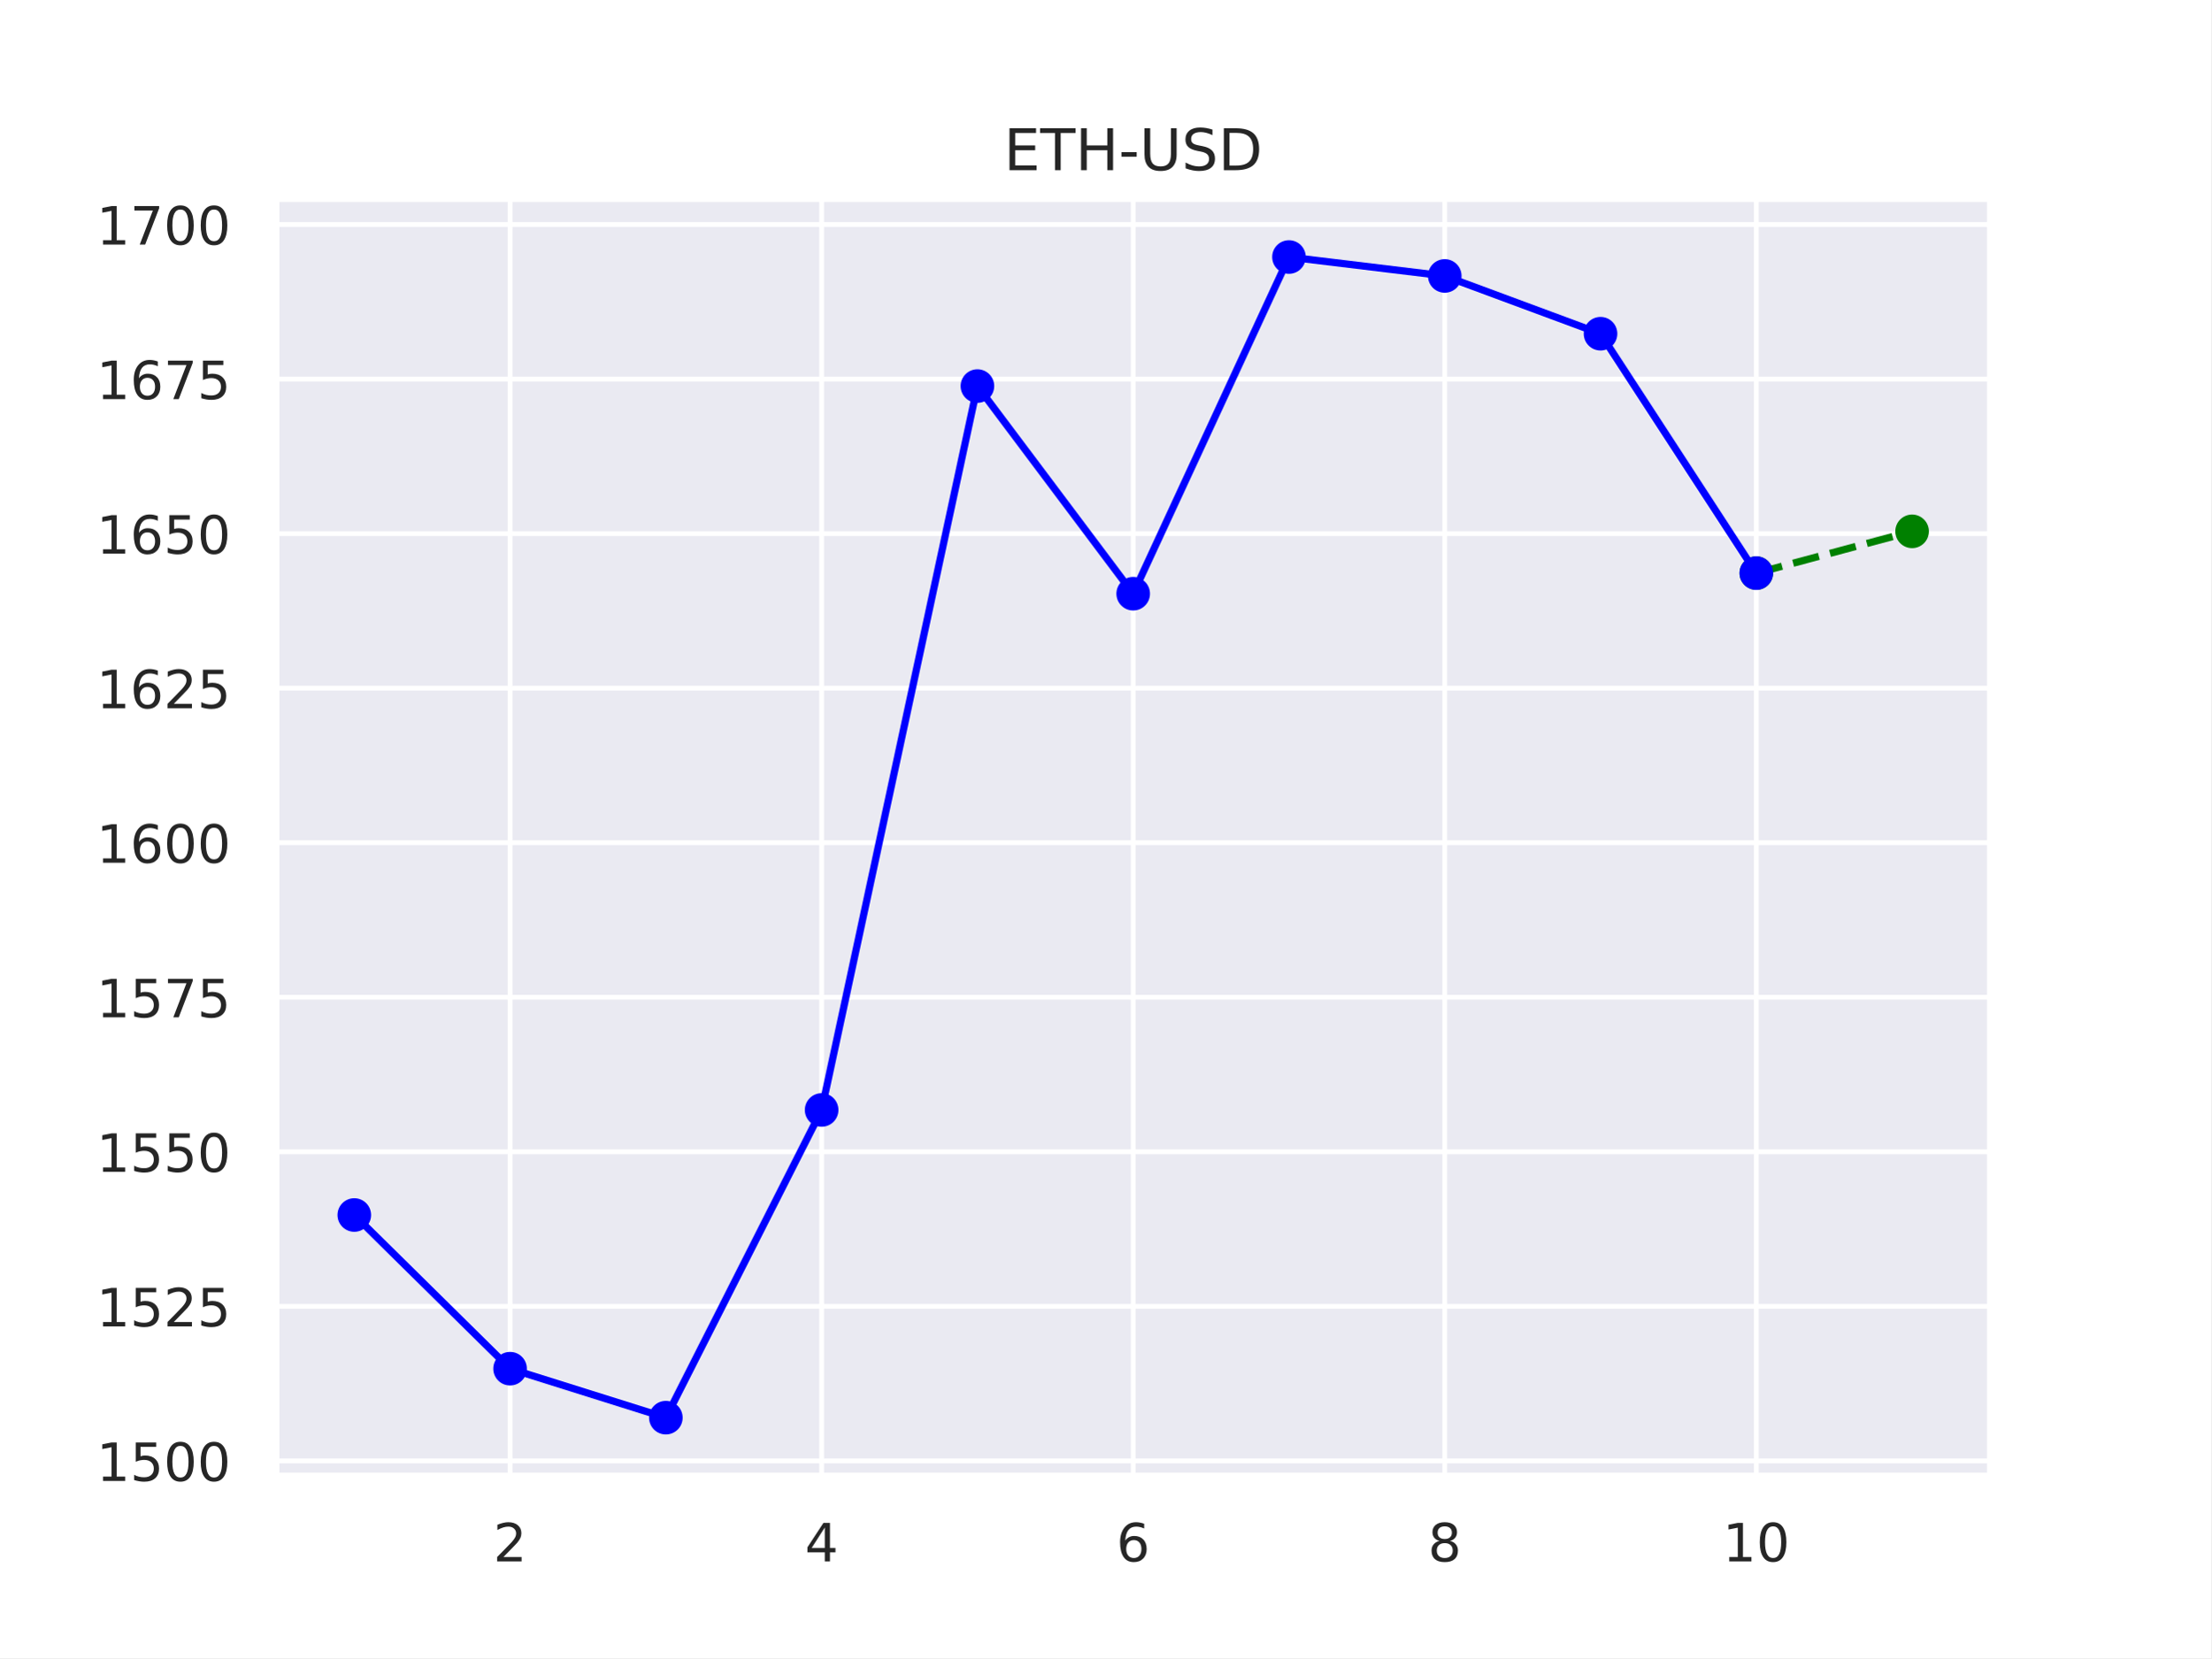
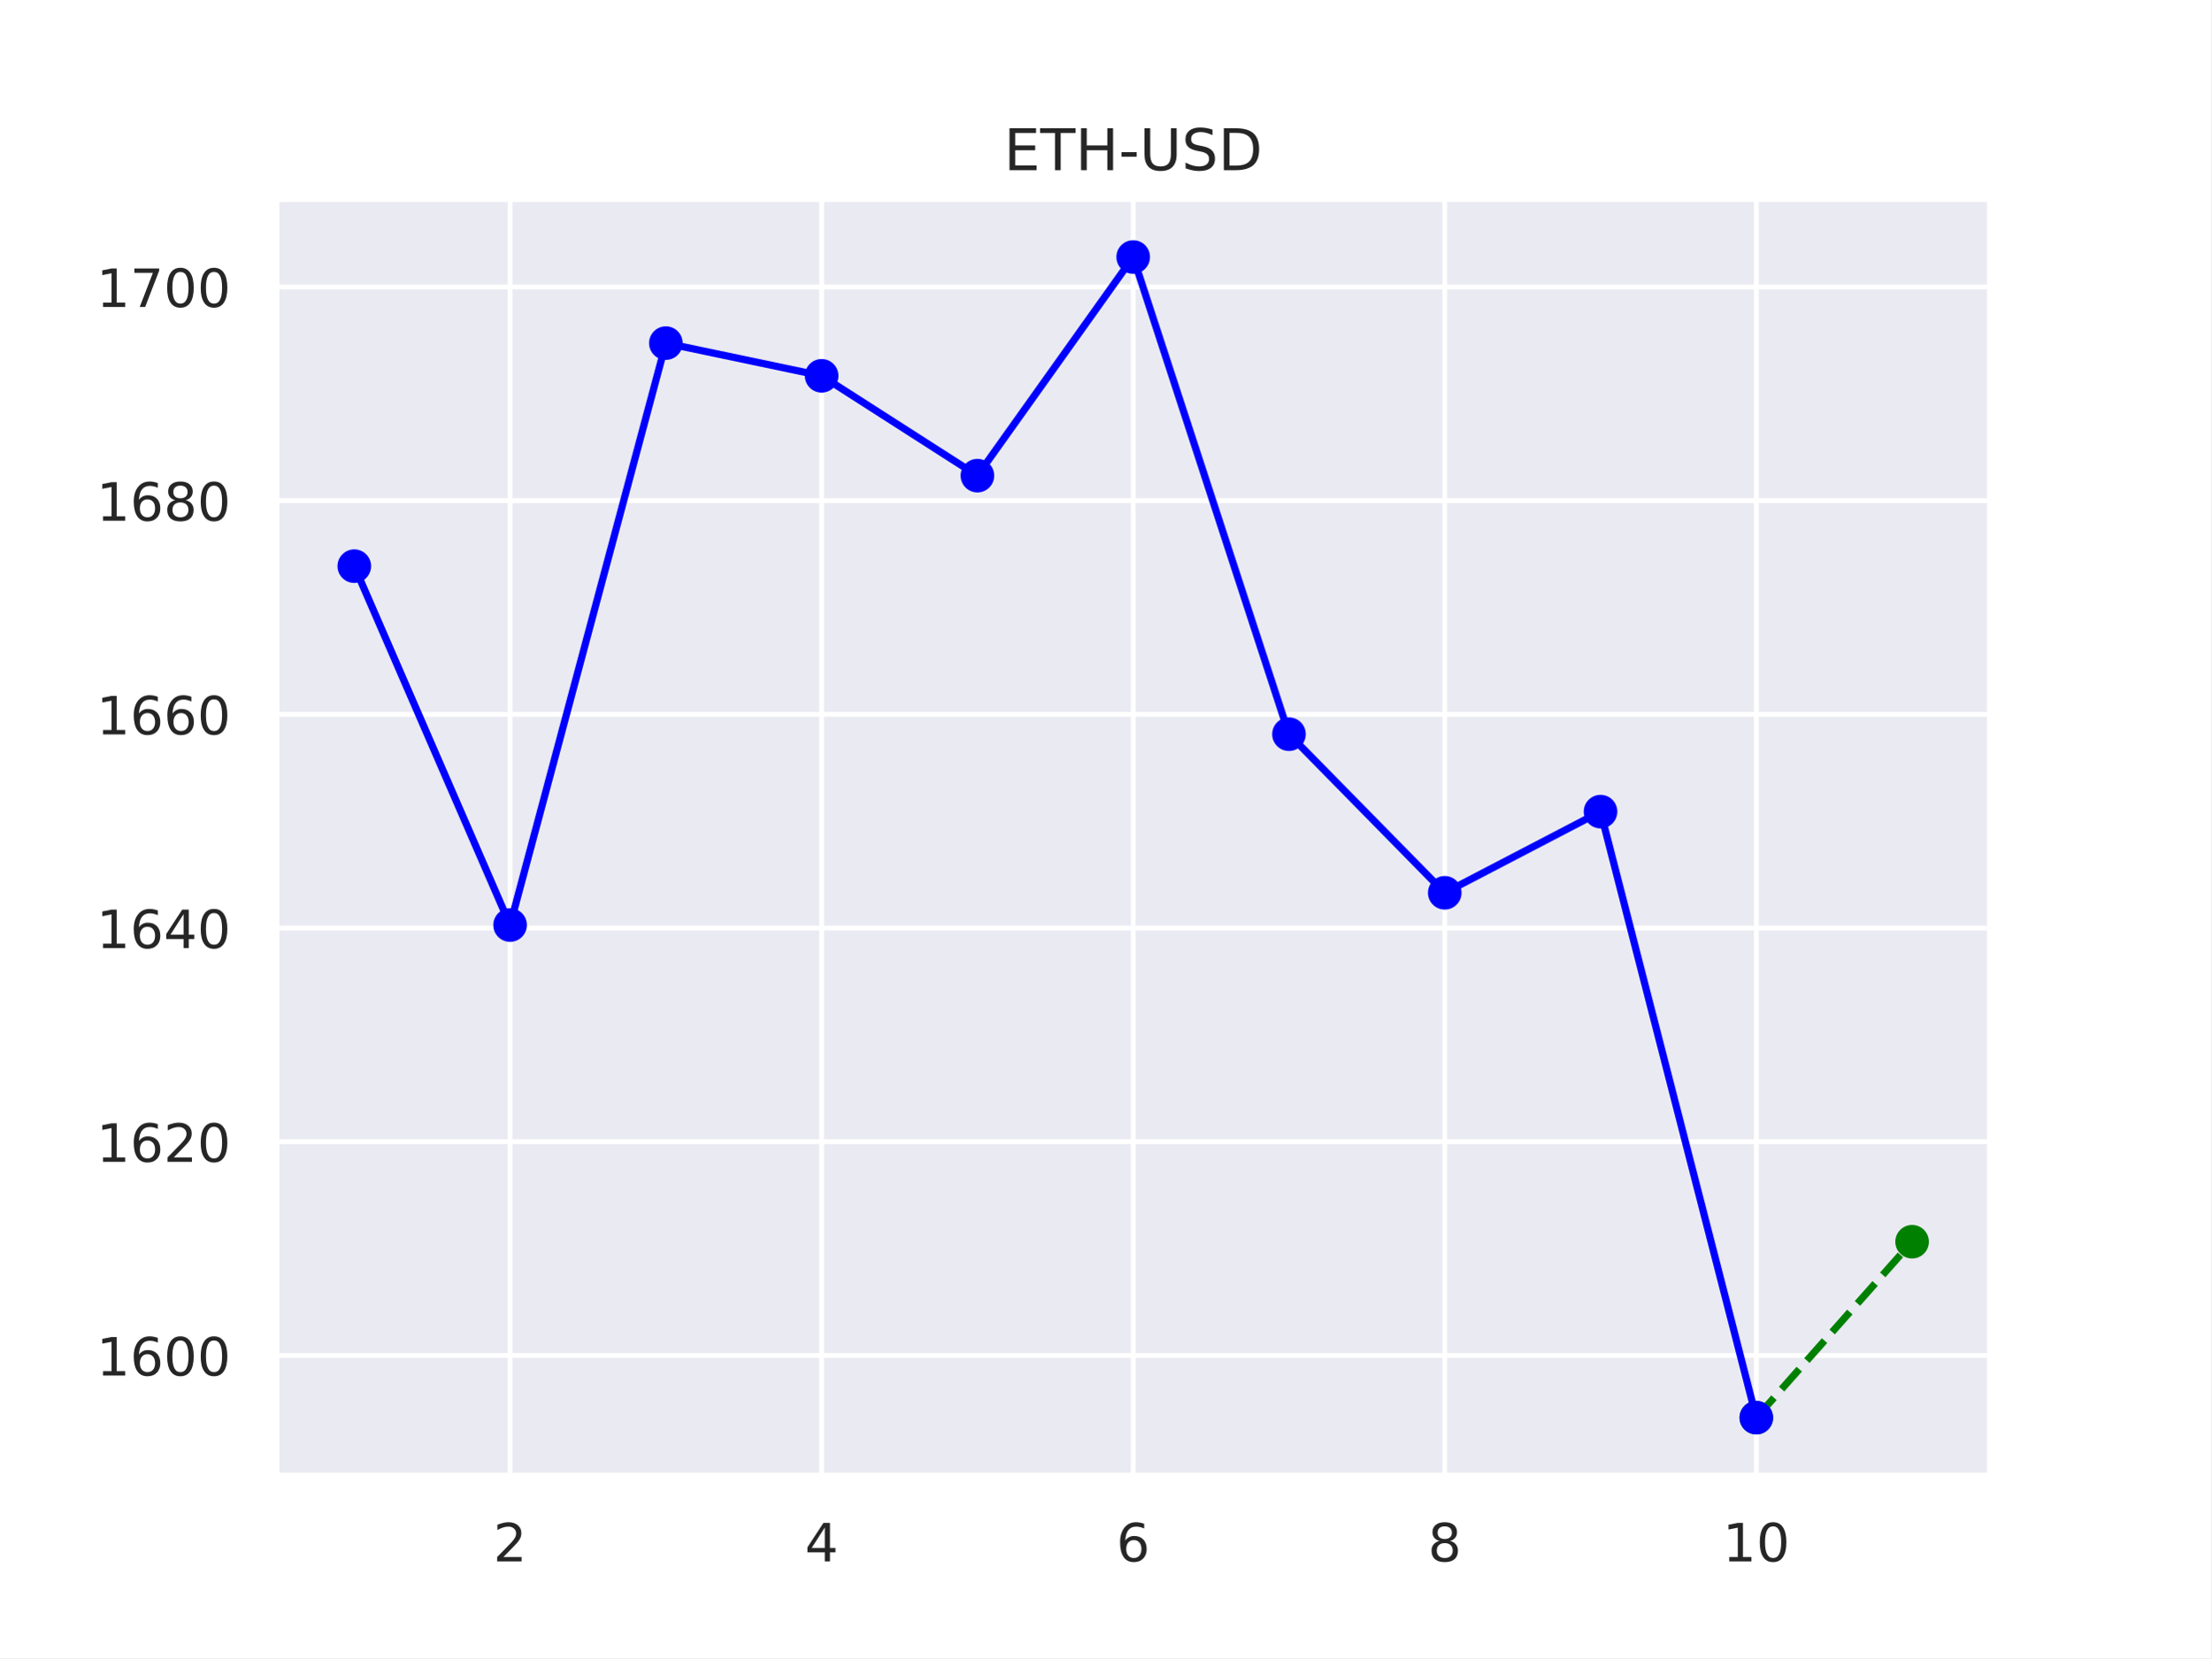
<svg xmlns="http://www.w3.org/2000/svg" xmlns:xlink="http://www.w3.org/1999/xlink" width="460.8pt" height="345.6pt" viewBox="0 0 460.8 345.6" version="1.1">
  <defs>
    <style type="text/css">*{stroke-linejoin: round; stroke-linecap: butt}</style>
  </defs>
  <g id="figure_1">
    <g id="patch_1">
      <path d="M 0 345.6  L 460.8 345.6  L 460.8 0  L 0 0  z " style="fill: #ffffff" />
    </g>
    <g id="axes_1">
      <g id="patch_2">
        <path d="M 57.6 307.584  L 414.72 307.584  L 414.72 41.472  L 57.6 41.472  z " style="fill: #eaeaf2" />
      </g>
      <g id="matplotlib.axis_1">
        <g id="xtick_1">
          <g id="line2d_1">
-             <path d="M 106.298 307.584  L 106.298 41.472  " clip-path="url(#p0b76e5efda)" style="fill: none; stroke: #ffffff; stroke-linecap: round" />
+             <path d="M 106.298 307.584  L 106.298 41.472  " clip-path="url(#pb0831a6b8c)" style="fill: none; stroke: #ffffff; stroke-linecap: round" />
          </g>
          <g id="text_1">
            <g style="fill: #262626" transform="translate(102.7988 325.4423)scale(0.11 -0.11)">
              <defs>
                <path id="DejaVuSans-32" d="M 1228 531  L 3431 531  L 3431 0  L 469 0  L 469 531  Q 828 903 1448 1529  Q 2069 2156 2228 2338  Q 2531 2678 2651 2914  Q 2772 3150 2772 3378  Q 2772 3750 2511 3984  Q 2250 4219 1831 4219  Q 1534 4219 1204 4116  Q 875 4013 500 3803  L 500 4441  Q 881 4594 1212 4672  Q 1544 4750 1819 4750  Q 2544 4750 2975 4387  Q 3406 4025 3406 3419  Q 3406 3131 3298 2873  Q 3191 2616 2906 2266  Q 2828 2175 2409 1742  Q 1991 1309 1228 531  z " transform="scale(0.015625)" />
              </defs>
              <use xlink:href="#DejaVuSans-32" />
            </g>
          </g>
        </g>
        <g id="xtick_2">
          <g id="line2d_2">
-             <path d="M 171.229 307.584  L 171.229 41.472  " clip-path="url(#p0b76e5efda)" style="fill: none; stroke: #ffffff; stroke-linecap: round" />
+             <path d="M 171.229 307.584  L 171.229 41.472  " clip-path="url(#pb0831a6b8c)" style="fill: none; stroke: #ffffff; stroke-linecap: round" />
          </g>
          <g id="text_2">
            <g style="fill: #262626" transform="translate(167.7297 325.4423)scale(0.11 -0.11)">
              <defs>
                <path id="DejaVuSans-34" d="M 2419 4116  L 825 1625  L 2419 1625  L 2419 4116  z M 2253 4666  L 3047 4666  L 3047 1625  L 3713 1625  L 3713 1100  L 3047 1100  L 3047 0  L 2419 0  L 2419 1100  L 313 1100  L 313 1709  L 2253 4666  z " transform="scale(0.015625)" />
              </defs>
              <use xlink:href="#DejaVuSans-34" />
            </g>
          </g>
        </g>
        <g id="xtick_3">
          <g id="line2d_3">
-             <path d="M 236.16 307.584  L 236.16 41.472  " clip-path="url(#p0b76e5efda)" style="fill: none; stroke: #ffffff; stroke-linecap: round" />
+             <path d="M 236.16 307.584  L 236.16 41.472  " clip-path="url(#pb0831a6b8c)" style="fill: none; stroke: #ffffff; stroke-linecap: round" />
          </g>
          <g id="text_3">
            <g style="fill: #262626" transform="translate(232.6606 325.4423)scale(0.11 -0.11)">
              <defs>
                <path id="DejaVuSans-36" d="M 2113 2584  Q 1688 2584 1439 2293  Q 1191 2003 1191 1497  Q 1191 994 1439 701  Q 1688 409 2113 409  Q 2538 409 2786 701  Q 3034 994 3034 1497  Q 3034 2003 2786 2293  Q 2538 2584 2113 2584  z M 3366 4563  L 3366 3988  Q 3128 4100 2886 4159  Q 2644 4219 2406 4219  Q 1781 4219 1451 3797  Q 1122 3375 1075 2522  Q 1259 2794 1537 2939  Q 1816 3084 2150 3084  Q 2853 3084 3261 2657  Q 3669 2231 3669 1497  Q 3669 778 3244 343  Q 2819 -91 2113 -91  Q 1303 -91 875 529  Q 447 1150 447 2328  Q 447 3434 972 4092  Q 1497 4750 2381 4750  Q 2619 4750 2861 4703  Q 3103 4656 3366 4563  z " transform="scale(0.015625)" />
              </defs>
              <use xlink:href="#DejaVuSans-36" />
            </g>
          </g>
        </g>
        <g id="xtick_4">
          <g id="line2d_4">
-             <path d="M 301.091 307.584  L 301.091 41.472  " clip-path="url(#p0b76e5efda)" style="fill: none; stroke: #ffffff; stroke-linecap: round" />
+             <path d="M 301.091 307.584  L 301.091 41.472  " clip-path="url(#pb0831a6b8c)" style="fill: none; stroke: #ffffff; stroke-linecap: round" />
          </g>
          <g id="text_4">
            <g style="fill: #262626" transform="translate(297.5915 325.4423)scale(0.11 -0.11)">
              <defs>
                <path id="DejaVuSans-38" d="M 2034 2216  Q 1584 2216 1326 1975  Q 1069 1734 1069 1313  Q 1069 891 1326 650  Q 1584 409 2034 409  Q 2484 409 2743 651  Q 3003 894 3003 1313  Q 3003 1734 2745 1975  Q 2488 2216 2034 2216  z M 1403 2484  Q 997 2584 770 2862  Q 544 3141 544 3541  Q 544 4100 942 4425  Q 1341 4750 2034 4750  Q 2731 4750 3128 4425  Q 3525 4100 3525 3541  Q 3525 3141 3298 2862  Q 3072 2584 2669 2484  Q 3125 2378 3379 2068  Q 3634 1759 3634 1313  Q 3634 634 3220 271  Q 2806 -91 2034 -91  Q 1263 -91 848 271  Q 434 634 434 1313  Q 434 1759 690 2068  Q 947 2378 1403 2484  z M 1172 3481  Q 1172 3119 1398 2916  Q 1625 2713 2034 2713  Q 2441 2713 2670 2916  Q 2900 3119 2900 3481  Q 2900 3844 2670 4047  Q 2441 4250 2034 4250  Q 1625 4250 1398 4047  Q 1172 3844 1172 3481  z " transform="scale(0.015625)" />
              </defs>
              <use xlink:href="#DejaVuSans-38" />
            </g>
          </g>
        </g>
        <g id="xtick_5">
          <g id="line2d_5">
-             <path d="M 366.022 307.584  L 366.022 41.472  " clip-path="url(#p0b76e5efda)" style="fill: none; stroke: #ffffff; stroke-linecap: round" />
+             <path d="M 366.022 307.584  L 366.022 41.472  " clip-path="url(#pb0831a6b8c)" style="fill: none; stroke: #ffffff; stroke-linecap: round" />
          </g>
          <g id="text_5">
            <g style="fill: #262626" transform="translate(359.0231 325.4423)scale(0.11 -0.11)">
              <defs>
                <path id="DejaVuSans-31" d="M 794 531  L 1825 531  L 1825 4091  L 703 3866  L 703 4441  L 1819 4666  L 2450 4666  L 2450 531  L 3481 531  L 3481 0  L 794 0  L 794 531  z " transform="scale(0.015625)" />
                <path id="DejaVuSans-30" d="M 2034 4250  Q 1547 4250 1301 3770  Q 1056 3291 1056 2328  Q 1056 1369 1301 889  Q 1547 409 2034 409  Q 2525 409 2770 889  Q 3016 1369 3016 2328  Q 3016 3291 2770 3770  Q 2525 4250 2034 4250  z M 2034 4750  Q 2819 4750 3233 4129  Q 3647 3509 3647 2328  Q 3647 1150 3233 529  Q 2819 -91 2034 -91  Q 1250 -91 836 529  Q 422 1150 422 2328  Q 422 3509 836 4129  Q 1250 4750 2034 4750  z " transform="scale(0.015625)" />
              </defs>
              <use xlink:href="#DejaVuSans-31" />
              <use xlink:href="#DejaVuSans-30" x="63.623" />
            </g>
          </g>
        </g>
      </g>
      <g id="matplotlib.axis_2">
        <g id="ytick_1">
          <g id="line2d_6">
-             <path d="M 57.6 304.497  L 414.72 304.497  " clip-path="url(#p0b76e5efda)" style="fill: none; stroke: #ffffff; stroke-linecap: round" />
+             <path d="M 57.6 282.522  L 414.72 282.522  " clip-path="url(#pb0831a6b8c)" style="fill: none; stroke: #ffffff; stroke-linecap: round" />
          </g>
          <g id="text_6">
-             <g style="fill: #262626" transform="translate(20.105 308.6766)scale(0.11 -0.11)">
-               <defs>
-                 <path id="DejaVuSans-35" d="M 691 4666  L 3169 4666  L 3169 4134  L 1269 4134  L 1269 2991  Q 1406 3038 1543 3061  Q 1681 3084 1819 3084  Q 2600 3084 3056 2656  Q 3513 2228 3513 1497  Q 3513 744 3044 326  Q 2575 -91 1722 -91  Q 1428 -91 1123 -41  Q 819 9 494 109  L 494 744  Q 775 591 1075 516  Q 1375 441 1709 441  Q 2250 441 2565 725  Q 2881 1009 2881 1497  Q 2881 1984 2565 2268  Q 2250 2553 1709 2553  Q 1456 2553 1204 2497  Q 953 2441 691 2322  L 691 4666  z " transform="scale(0.015625)" />
-               </defs>
-               <use xlink:href="#DejaVuSans-31" />
-               <use xlink:href="#DejaVuSans-35" x="63.623" />
+             <g style="fill: #262626" transform="translate(20.105 286.7015)scale(0.11 -0.11)">
+               <use xlink:href="#DejaVuSans-31" />
+               <use xlink:href="#DejaVuSans-36" x="63.623" />
              <use xlink:href="#DejaVuSans-30" x="127.246" />
              <use xlink:href="#DejaVuSans-30" x="190.869" />
            </g>
          </g>
        </g>
        <g id="ytick_2">
          <g id="line2d_7">
-             <path d="M 57.6 272.284  L 414.72 272.284  " clip-path="url(#p0b76e5efda)" style="fill: none; stroke: #ffffff; stroke-linecap: round" />
+             <path d="M 57.6 237.978  L 414.72 237.978  " clip-path="url(#pb0831a6b8c)" style="fill: none; stroke: #ffffff; stroke-linecap: round" />
          </g>
          <g id="text_7">
-             <g style="fill: #262626" transform="translate(20.105 276.4635)scale(0.11 -0.11)">
-               <use xlink:href="#DejaVuSans-31" />
-               <use xlink:href="#DejaVuSans-35" x="63.623" />
+             <g style="fill: #262626" transform="translate(20.105 242.1569)scale(0.11 -0.11)">
+               <use xlink:href="#DejaVuSans-31" />
+               <use xlink:href="#DejaVuSans-36" x="63.623" />
              <use xlink:href="#DejaVuSans-32" x="127.246" />
-               <use xlink:href="#DejaVuSans-35" x="190.869" />
+               <use xlink:href="#DejaVuSans-30" x="190.869" />
            </g>
          </g>
        </g>
        <g id="ytick_3">
          <g id="line2d_8">
-             <path d="M 57.6 240.071  L 414.72 240.071  " clip-path="url(#p0b76e5efda)" style="fill: none; stroke: #ffffff; stroke-linecap: round" />
+             <path d="M 57.6 193.433  L 414.72 193.433  " clip-path="url(#pb0831a6b8c)" style="fill: none; stroke: #ffffff; stroke-linecap: round" />
          </g>
          <g id="text_8">
-             <g style="fill: #262626" transform="translate(20.105 244.2504)scale(0.11 -0.11)">
-               <use xlink:href="#DejaVuSans-31" />
-               <use xlink:href="#DejaVuSans-35" x="63.623" />
-               <use xlink:href="#DejaVuSans-35" x="127.246" />
+             <g style="fill: #262626" transform="translate(20.105 197.6124)scale(0.11 -0.11)">
+               <use xlink:href="#DejaVuSans-31" />
+               <use xlink:href="#DejaVuSans-36" x="63.623" />
+               <use xlink:href="#DejaVuSans-34" x="127.246" />
              <use xlink:href="#DejaVuSans-30" x="190.869" />
            </g>
          </g>
        </g>
        <g id="ytick_4">
          <g id="line2d_9">
-             <path d="M 57.6 207.858  L 414.72 207.858  " clip-path="url(#p0b76e5efda)" style="fill: none; stroke: #ffffff; stroke-linecap: round" />
+             <path d="M 57.6 148.889  L 414.72 148.889  " clip-path="url(#pb0831a6b8c)" style="fill: none; stroke: #ffffff; stroke-linecap: round" />
          </g>
          <g id="text_9">
-             <g style="fill: #262626" transform="translate(20.105 212.0373)scale(0.11 -0.11)">
-               <defs>
-                 <path id="DejaVuSans-37" d="M 525 4666  L 3525 4666  L 3525 4397  L 1831 0  L 1172 0  L 2766 4134  L 525 4134  L 525 4666  z " transform="scale(0.015625)" />
-               </defs>
-               <use xlink:href="#DejaVuSans-31" />
-               <use xlink:href="#DejaVuSans-35" x="63.623" />
-               <use xlink:href="#DejaVuSans-37" x="127.246" />
-               <use xlink:href="#DejaVuSans-35" x="190.869" />
+             <g style="fill: #262626" transform="translate(20.105 153.0678)scale(0.11 -0.11)">
+               <use xlink:href="#DejaVuSans-31" />
+               <use xlink:href="#DejaVuSans-36" x="63.623" />
+               <use xlink:href="#DejaVuSans-36" x="127.246" />
+               <use xlink:href="#DejaVuSans-30" x="190.869" />
            </g>
          </g>
        </g>
        <g id="ytick_5">
          <g id="line2d_10">
-             <path d="M 57.6 175.645  L 414.72 175.645  " clip-path="url(#p0b76e5efda)" style="fill: none; stroke: #ffffff; stroke-linecap: round" />
+             <path d="M 57.6 104.344  L 414.72 104.344  " clip-path="url(#pb0831a6b8c)" style="fill: none; stroke: #ffffff; stroke-linecap: round" />
          </g>
          <g id="text_10">
-             <g style="fill: #262626" transform="translate(20.105 179.8242)scale(0.11 -0.11)">
-               <use xlink:href="#DejaVuSans-31" />
-               <use xlink:href="#DejaVuSans-36" x="63.623" />
-               <use xlink:href="#DejaVuSans-30" x="127.246" />
+             <g style="fill: #262626" transform="translate(20.105 108.5232)scale(0.11 -0.11)">
+               <use xlink:href="#DejaVuSans-31" />
+               <use xlink:href="#DejaVuSans-36" x="63.623" />
+               <use xlink:href="#DejaVuSans-38" x="127.246" />
              <use xlink:href="#DejaVuSans-30" x="190.869" />
            </g>
          </g>
        </g>
        <g id="ytick_6">
          <g id="line2d_11">
-             <path d="M 57.6 143.432  L 414.72 143.432  " clip-path="url(#p0b76e5efda)" style="fill: none; stroke: #ffffff; stroke-linecap: round" />
+             <path d="M 57.6 59.799  L 414.72 59.799  " clip-path="url(#pb0831a6b8c)" style="fill: none; stroke: #ffffff; stroke-linecap: round" />
          </g>
          <g id="text_11">
-             <g style="fill: #262626" transform="translate(20.105 147.6111)scale(0.11 -0.11)">
-               <use xlink:href="#DejaVuSans-31" />
-               <use xlink:href="#DejaVuSans-36" x="63.623" />
-               <use xlink:href="#DejaVuSans-32" x="127.246" />
-               <use xlink:href="#DejaVuSans-35" x="190.869" />
-             </g>
-           </g>
-         </g>
-         <g id="ytick_7">
-           <g id="line2d_12">
-             <path d="M 57.6 111.219  L 414.72 111.219  " clip-path="url(#p0b76e5efda)" style="fill: none; stroke: #ffffff; stroke-linecap: round" />
-           </g>
-           <g id="text_12">
-             <g style="fill: #262626" transform="translate(20.105 115.398)scale(0.11 -0.11)">
-               <use xlink:href="#DejaVuSans-31" />
-               <use xlink:href="#DejaVuSans-36" x="63.623" />
-               <use xlink:href="#DejaVuSans-35" x="127.246" />
-               <use xlink:href="#DejaVuSans-30" x="190.869" />
-             </g>
-           </g>
-         </g>
-         <g id="ytick_8">
-           <g id="line2d_13">
-             <path d="M 57.6 79.006  L 414.72 79.006  " clip-path="url(#p0b76e5efda)" style="fill: none; stroke: #ffffff; stroke-linecap: round" />
-           </g>
-           <g id="text_13">
-             <g style="fill: #262626" transform="translate(20.105 83.18494)scale(0.11 -0.11)">
-               <use xlink:href="#DejaVuSans-31" />
-               <use xlink:href="#DejaVuSans-36" x="63.623" />
-               <use xlink:href="#DejaVuSans-37" x="127.246" />
-               <use xlink:href="#DejaVuSans-35" x="190.869" />
-             </g>
-           </g>
-         </g>
-         <g id="ytick_9">
-           <g id="line2d_14">
-             <path d="M 57.6 46.793  L 414.72 46.793  " clip-path="url(#p0b76e5efda)" style="fill: none; stroke: #ffffff; stroke-linecap: round" />
-           </g>
-           <g id="text_14">
-             <g style="fill: #262626" transform="translate(20.105 50.97185)scale(0.11 -0.11)">
+             <g style="fill: #262626" transform="translate(20.105 63.9786)scale(0.11 -0.11)">
+               <defs>
+                 <path id="DejaVuSans-37" d="M 525 4666  L 3525 4666  L 3525 4397  L 1831 0  L 1172 0  L 2766 4134  L 525 4134  L 525 4666  z " transform="scale(0.015625)" />
+               </defs>
              <use xlink:href="#DejaVuSans-31" />
              <use xlink:href="#DejaVuSans-37" x="63.623" />
              <use xlink:href="#DejaVuSans-30" x="127.246" />
              <use xlink:href="#DejaVuSans-30" x="190.869" />
            </g>
          </g>
        </g>
      </g>
-       <g id="line2d_15">
-         <path d="M 366.022 119.45  L 398.487 110.747  " clip-path="url(#p0b76e5efda)" style="fill: none; stroke-dasharray: 5.55,2.4; stroke-dashoffset: 0; stroke: #008000; stroke-width: 1.5" />
+       <g id="line2d_12">
+         <path d="M 366.022 295.488  L 398.487 258.815  " clip-path="url(#pb0831a6b8c)" style="fill: none; stroke-dasharray: 5.55,2.4; stroke-dashoffset: 0; stroke: #008000; stroke-width: 1.5" />
        <defs>
-           <path id="m38c863e79b" d="M 0 3  C 0.796 3 1.559 2.684 2.121 2.121  C 2.684 1.559 3 0.796 3 0  C 3 -0.796 2.684 -1.559 2.121 -2.121  C 1.559 -2.684 0.796 -3 0 -3  C -0.796 -3 -1.559 -2.684 -2.121 -2.121  C -2.684 -1.559 -3 -0.796 -3 0  C -3 0.796 -2.684 1.559 -2.121 2.121  C -1.559 2.684 -0.796 3 0 3  z " style="stroke: #008000" />
+           <path id="m2a32113ac6" d="M 0 3  C 0.796 3 1.559 2.684 2.121 2.121  C 2.684 1.559 3 0.796 3 0  C 3 -0.796 2.684 -1.559 2.121 -2.121  C 1.559 -2.684 0.796 -3 0 -3  C -0.796 -3 -1.559 -2.684 -2.121 -2.121  C -2.684 -1.559 -3 -0.796 -3 0  C -3 0.796 -2.684 1.559 -2.121 2.121  C -1.559 2.684 -0.796 3 0 3  z " style="stroke: #008000" />
        </defs>
-         <g clip-path="url(#p0b76e5efda)">
-           <use xlink:href="#m38c863e79b" x="366.022" y="119.45" style="fill: #008000; stroke: #008000" />
-           <use xlink:href="#m38c863e79b" x="398.487" y="110.747" style="fill: #008000; stroke: #008000" />
-         </g>
-       </g>
-       <g id="line2d_16">
-         <path d="M 73.833 253.245  L 106.298 285.277  L 138.764 295.488  L 171.229 231.354  L 203.695 80.465  L 236.16 123.743  L 268.625 53.568  L 301.091 57.513  L 333.556 69.552  L 366.022 119.45  " clip-path="url(#p0b76e5efda)" style="fill: none; stroke: #0000ff; stroke-width: 1.5; stroke-linecap: round" />
+         <g clip-path="url(#pb0831a6b8c)">
+           <use xlink:href="#m2a32113ac6" x="366.022" y="295.488" style="fill: #008000; stroke: #008000" />
+           <use xlink:href="#m2a32113ac6" x="398.487" y="258.815" style="fill: #008000; stroke: #008000" />
+         </g>
+       </g>
+       <g id="line2d_13">
+         <path d="M 73.833 118.003  L 106.298 192.809  L 138.764 71.511  L 171.229 78.33  L 203.695 99.139  L 236.16 53.568  L 268.625 153.029  L 301.091 186.087  L 333.556 169.167  L 366.022 295.488  " clip-path="url(#pb0831a6b8c)" style="fill: none; stroke: #0000ff; stroke-width: 1.5; stroke-linecap: round" />
        <defs>
-           <path id="m2157e45dba" d="M 0 3  C 0.796 3 1.559 2.684 2.121 2.121  C 2.684 1.559 3 0.796 3 0  C 3 -0.796 2.684 -1.559 2.121 -2.121  C 1.559 -2.684 0.796 -3 0 -3  C -0.796 -3 -1.559 -2.684 -2.121 -2.121  C -2.684 -1.559 -3 -0.796 -3 0  C -3 0.796 -2.684 1.559 -2.121 2.121  C -1.559 2.684 -0.796 3 0 3  z " style="stroke: #0000ff" />
+           <path id="m172d672cfc" d="M 0 3  C 0.796 3 1.559 2.684 2.121 2.121  C 2.684 1.559 3 0.796 3 0  C 3 -0.796 2.684 -1.559 2.121 -2.121  C 1.559 -2.684 0.796 -3 0 -3  C -0.796 -3 -1.559 -2.684 -2.121 -2.121  C -2.684 -1.559 -3 -0.796 -3 0  C -3 0.796 -2.684 1.559 -2.121 2.121  C -1.559 2.684 -0.796 3 0 3  z " style="stroke: #0000ff" />
        </defs>
-         <g clip-path="url(#p0b76e5efda)">
-           <use xlink:href="#m2157e45dba" x="73.833" y="253.245" style="fill: #0000ff; stroke: #0000ff" />
-           <use xlink:href="#m2157e45dba" x="106.298" y="285.277" style="fill: #0000ff; stroke: #0000ff" />
-           <use xlink:href="#m2157e45dba" x="138.764" y="295.488" style="fill: #0000ff; stroke: #0000ff" />
-           <use xlink:href="#m2157e45dba" x="171.229" y="231.354" style="fill: #0000ff; stroke: #0000ff" />
-           <use xlink:href="#m2157e45dba" x="203.695" y="80.465" style="fill: #0000ff; stroke: #0000ff" />
-           <use xlink:href="#m2157e45dba" x="236.16" y="123.743" style="fill: #0000ff; stroke: #0000ff" />
-           <use xlink:href="#m2157e45dba" x="268.625" y="53.568" style="fill: #0000ff; stroke: #0000ff" />
-           <use xlink:href="#m2157e45dba" x="301.091" y="57.513" style="fill: #0000ff; stroke: #0000ff" />
-           <use xlink:href="#m2157e45dba" x="333.556" y="69.552" style="fill: #0000ff; stroke: #0000ff" />
-           <use xlink:href="#m2157e45dba" x="366.022" y="119.45" style="fill: #0000ff; stroke: #0000ff" />
+         <g clip-path="url(#pb0831a6b8c)">
+           <use xlink:href="#m172d672cfc" x="73.833" y="118.003" style="fill: #0000ff; stroke: #0000ff" />
+           <use xlink:href="#m172d672cfc" x="106.298" y="192.809" style="fill: #0000ff; stroke: #0000ff" />
+           <use xlink:href="#m172d672cfc" x="138.764" y="71.511" style="fill: #0000ff; stroke: #0000ff" />
+           <use xlink:href="#m172d672cfc" x="171.229" y="78.33" style="fill: #0000ff; stroke: #0000ff" />
+           <use xlink:href="#m172d672cfc" x="203.695" y="99.139" style="fill: #0000ff; stroke: #0000ff" />
+           <use xlink:href="#m172d672cfc" x="236.16" y="53.568" style="fill: #0000ff; stroke: #0000ff" />
+           <use xlink:href="#m172d672cfc" x="268.625" y="153.029" style="fill: #0000ff; stroke: #0000ff" />
+           <use xlink:href="#m172d672cfc" x="301.091" y="186.087" style="fill: #0000ff; stroke: #0000ff" />
+           <use xlink:href="#m172d672cfc" x="333.556" y="169.167" style="fill: #0000ff; stroke: #0000ff" />
+           <use xlink:href="#m172d672cfc" x="366.022" y="295.488" style="fill: #0000ff; stroke: #0000ff" />
        </g>
      </g>
      <g id="patch_3">
        <path d="M 57.6 307.584  L 57.6 41.472  " style="fill: none; stroke: #ffffff; stroke-width: 1.25; stroke-linejoin: miter; stroke-linecap: square" />
      </g>
      <g id="patch_4">
        <path d="M 414.72 307.584  L 414.72 41.472  " style="fill: none; stroke: #ffffff; stroke-width: 1.25; stroke-linejoin: miter; stroke-linecap: square" />
      </g>
      <g id="patch_5">
        <path d="M 57.6 307.584  L 414.72 307.584  " style="fill: none; stroke: #ffffff; stroke-width: 1.25; stroke-linejoin: miter; stroke-linecap: square" />
      </g>
      <g id="patch_6">
        <path d="M 57.6 41.472  L 414.72 41.472  " style="fill: none; stroke: #ffffff; stroke-width: 1.25; stroke-linejoin: miter; stroke-linecap: square" />
      </g>
-       <g id="text_15">
+       <g id="text_12">
        <g style="fill: #262626" transform="translate(209.2069 35.472)scale(0.12 -0.12)">
          <defs>
            <path id="DejaVuSans-45" d="M 628 4666  L 3578 4666  L 3578 4134  L 1259 4134  L 1259 2753  L 3481 2753  L 3481 2222  L 1259 2222  L 1259 531  L 3634 531  L 3634 0  L 628 0  L 628 4666  z " transform="scale(0.015625)" />
            <path id="DejaVuSans-54" d="M -19 4666  L 3928 4666  L 3928 4134  L 2272 4134  L 2272 0  L 1638 0  L 1638 4134  L -19 4134  L -19 4666  z " transform="scale(0.015625)" />
            <path id="DejaVuSans-48" d="M 628 4666  L 1259 4666  L 1259 2753  L 3553 2753  L 3553 4666  L 4184 4666  L 4184 0  L 3553 0  L 3553 2222  L 1259 2222  L 1259 0  L 628 0  L 628 4666  z " transform="scale(0.015625)" />
            <path id="DejaVuSans-2d" d="M 313 2009  L 1997 2009  L 1997 1497  L 313 1497  L 313 2009  z " transform="scale(0.015625)" />
            <path id="DejaVuSans-55" d="M 556 4666  L 1191 4666  L 1191 1831  Q 1191 1081 1462 751  Q 1734 422 2344 422  Q 2950 422 3222 751  Q 3494 1081 3494 1831  L 3494 4666  L 4128 4666  L 4128 1753  Q 4128 841 3676 375  Q 3225 -91 2344 -91  Q 1459 -91 1007 375  Q 556 841 556 1753  L 556 4666  z " transform="scale(0.015625)" />
            <path id="DejaVuSans-53" d="M 3425 4513  L 3425 3897  Q 3066 4069 2747 4153  Q 2428 4238 2131 4238  Q 1616 4238 1336 4038  Q 1056 3838 1056 3469  Q 1056 3159 1242 3001  Q 1428 2844 1947 2747  L 2328 2669  Q 3034 2534 3370 2195  Q 3706 1856 3706 1288  Q 3706 609 3251 259  Q 2797 -91 1919 -91  Q 1588 -91 1214 -16  Q 841 59 441 206  L 441 856  Q 825 641 1194 531  Q 1563 422 1919 422  Q 2459 422 2753 634  Q 3047 847 3047 1241  Q 3047 1584 2836 1778  Q 2625 1972 2144 2069  L 1759 2144  Q 1053 2284 737 2584  Q 422 2884 422 3419  Q 422 4038 858 4394  Q 1294 4750 2059 4750  Q 2388 4750 2728 4690  Q 3069 4631 3425 4513  z " transform="scale(0.015625)" />
            <path id="DejaVuSans-44" d="M 1259 4147  L 1259 519  L 2022 519  Q 2988 519 3436 956  Q 3884 1394 3884 2338  Q 3884 3275 3436 3711  Q 2988 4147 2022 4147  L 1259 4147  z M 628 4666  L 1925 4666  Q 3281 4666 3915 4102  Q 4550 3538 4550 2338  Q 4550 1131 3912 565  Q 3275 0 1925 0  L 628 0  L 628 4666  z " transform="scale(0.015625)" />
          </defs>
          <use xlink:href="#DejaVuSans-45" />
          <use xlink:href="#DejaVuSans-54" x="63.184" />
          <use xlink:href="#DejaVuSans-48" x="124.268" />
          <use xlink:href="#DejaVuSans-2d" x="199.463" />
          <use xlink:href="#DejaVuSans-55" x="235.547" />
          <use xlink:href="#DejaVuSans-53" x="308.74" />
          <use xlink:href="#DejaVuSans-44" x="372.217" />
        </g>
      </g>
    </g>
  </g>
  <defs>
-     <clipPath id="p0b76e5efda">
+     <clipPath id="pb0831a6b8c">
      <rect x="57.6" y="41.472" width="357.12" height="266.112" />
    </clipPath>
  </defs>
</svg>
